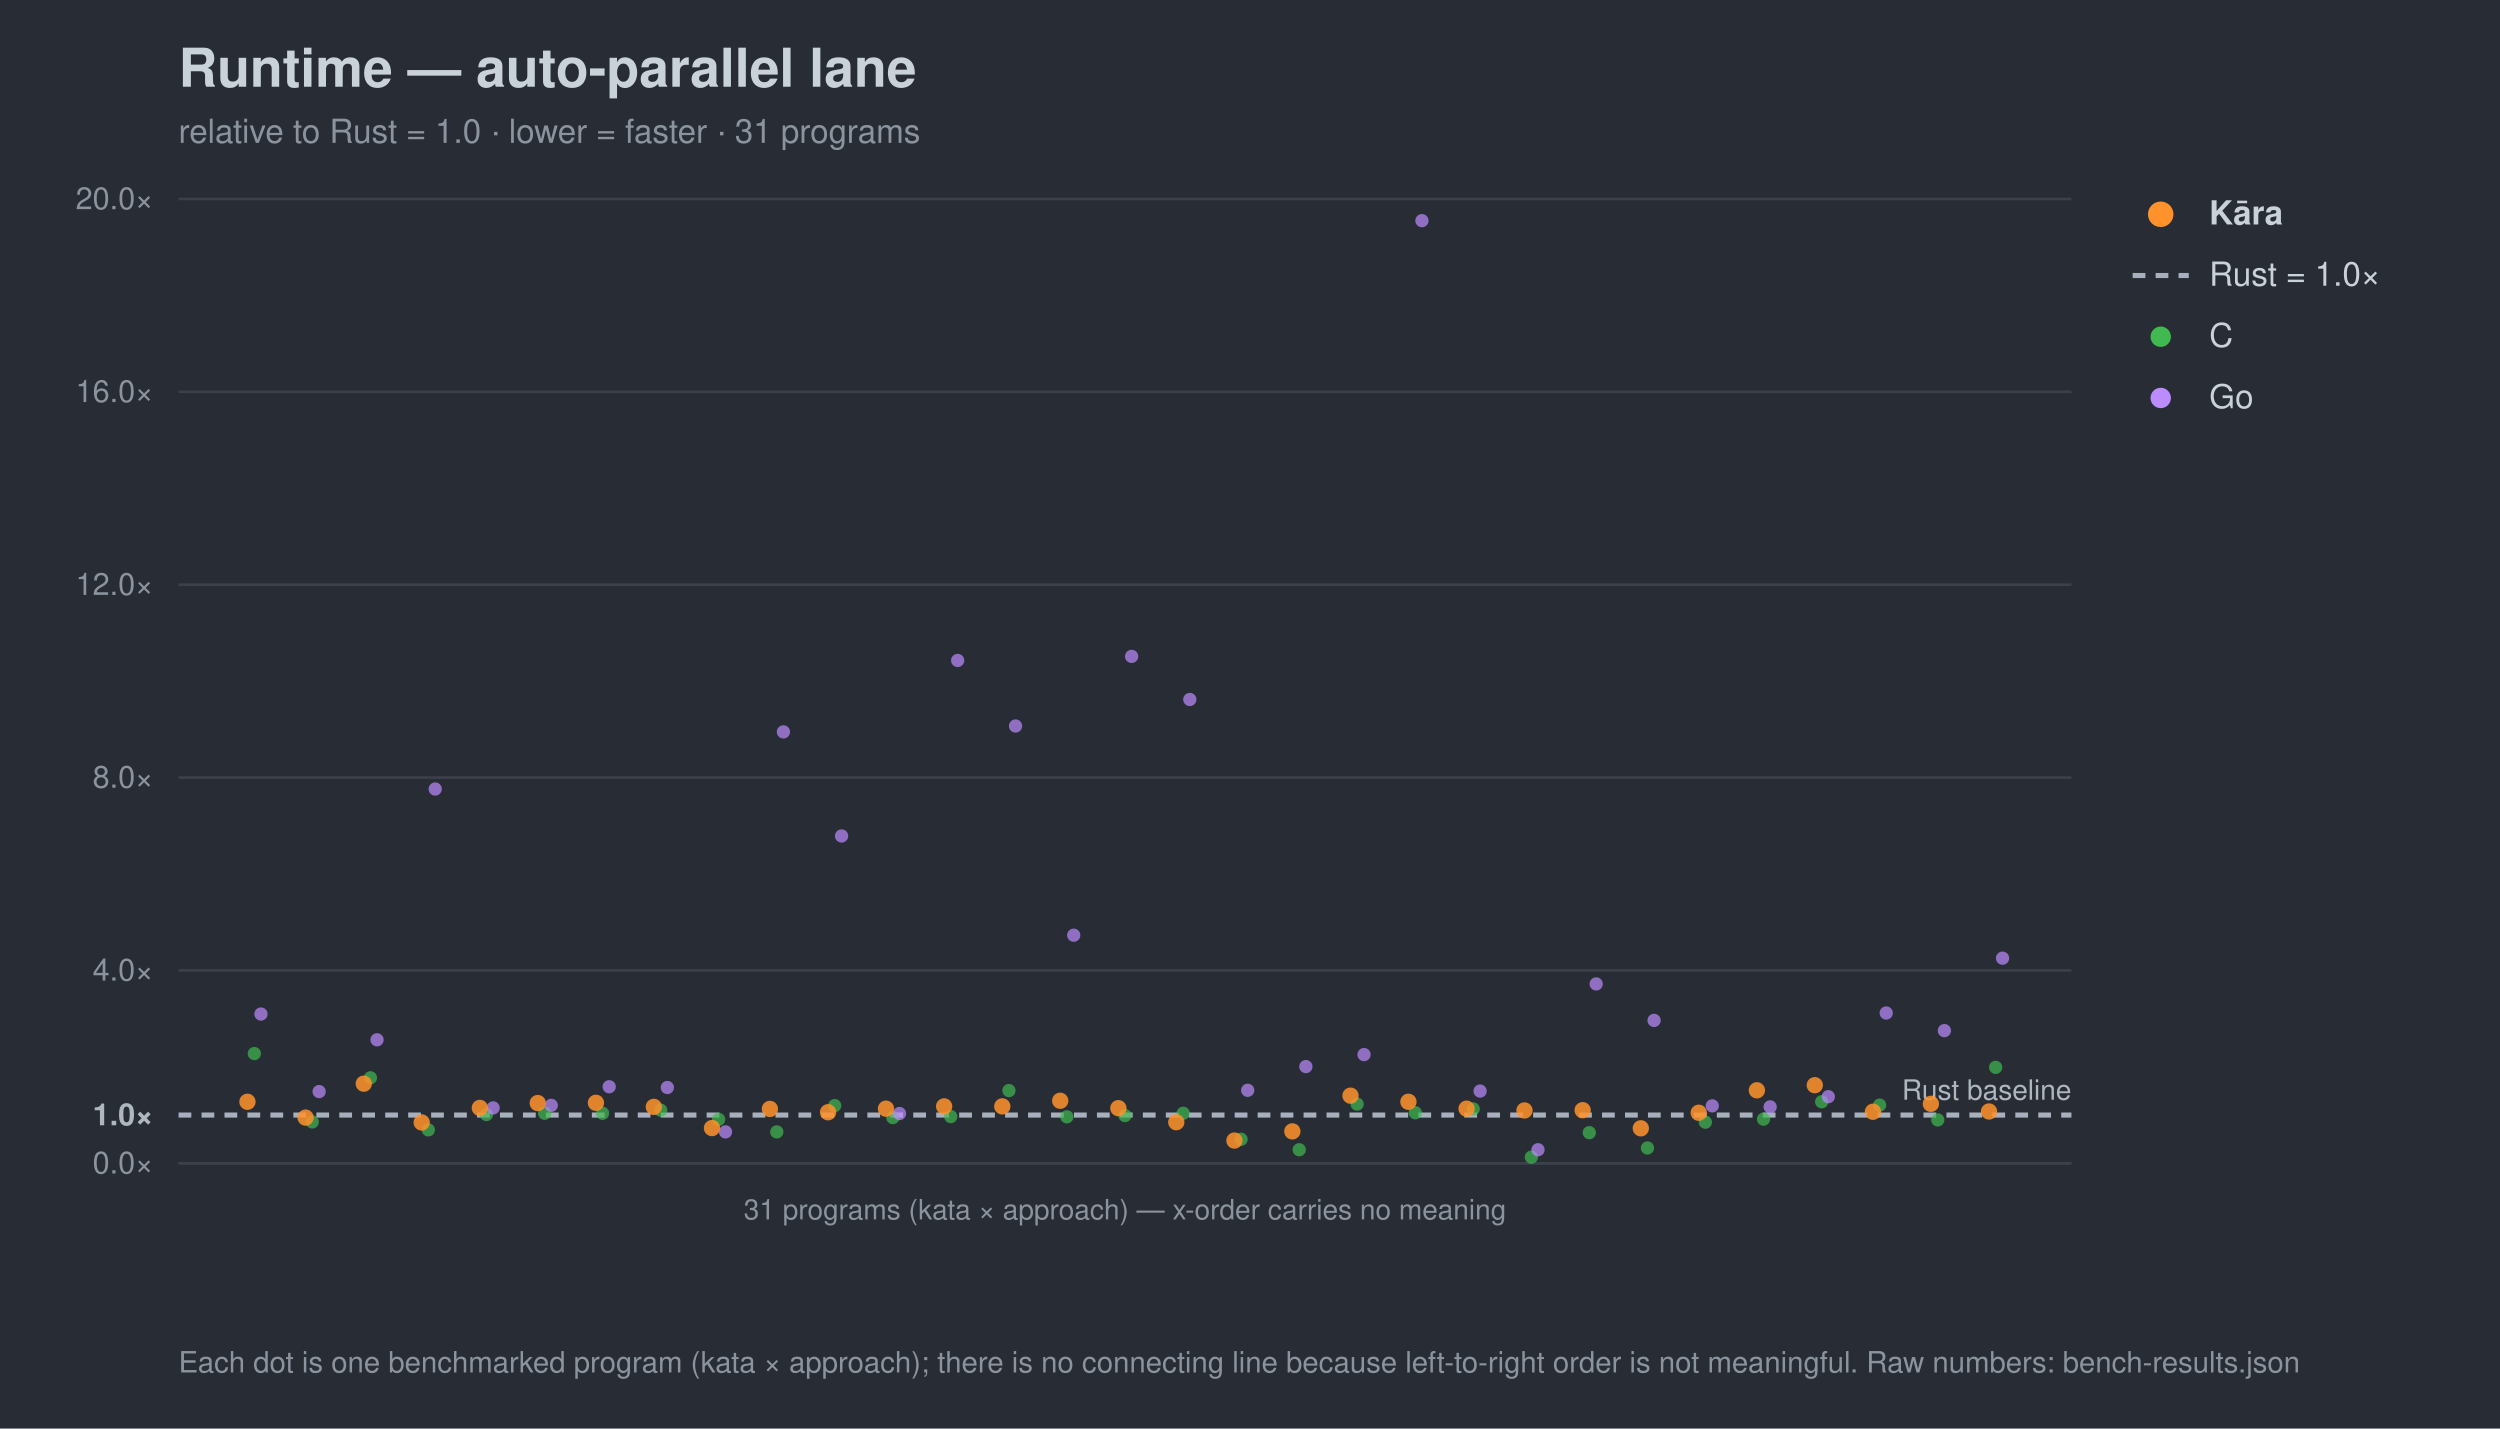
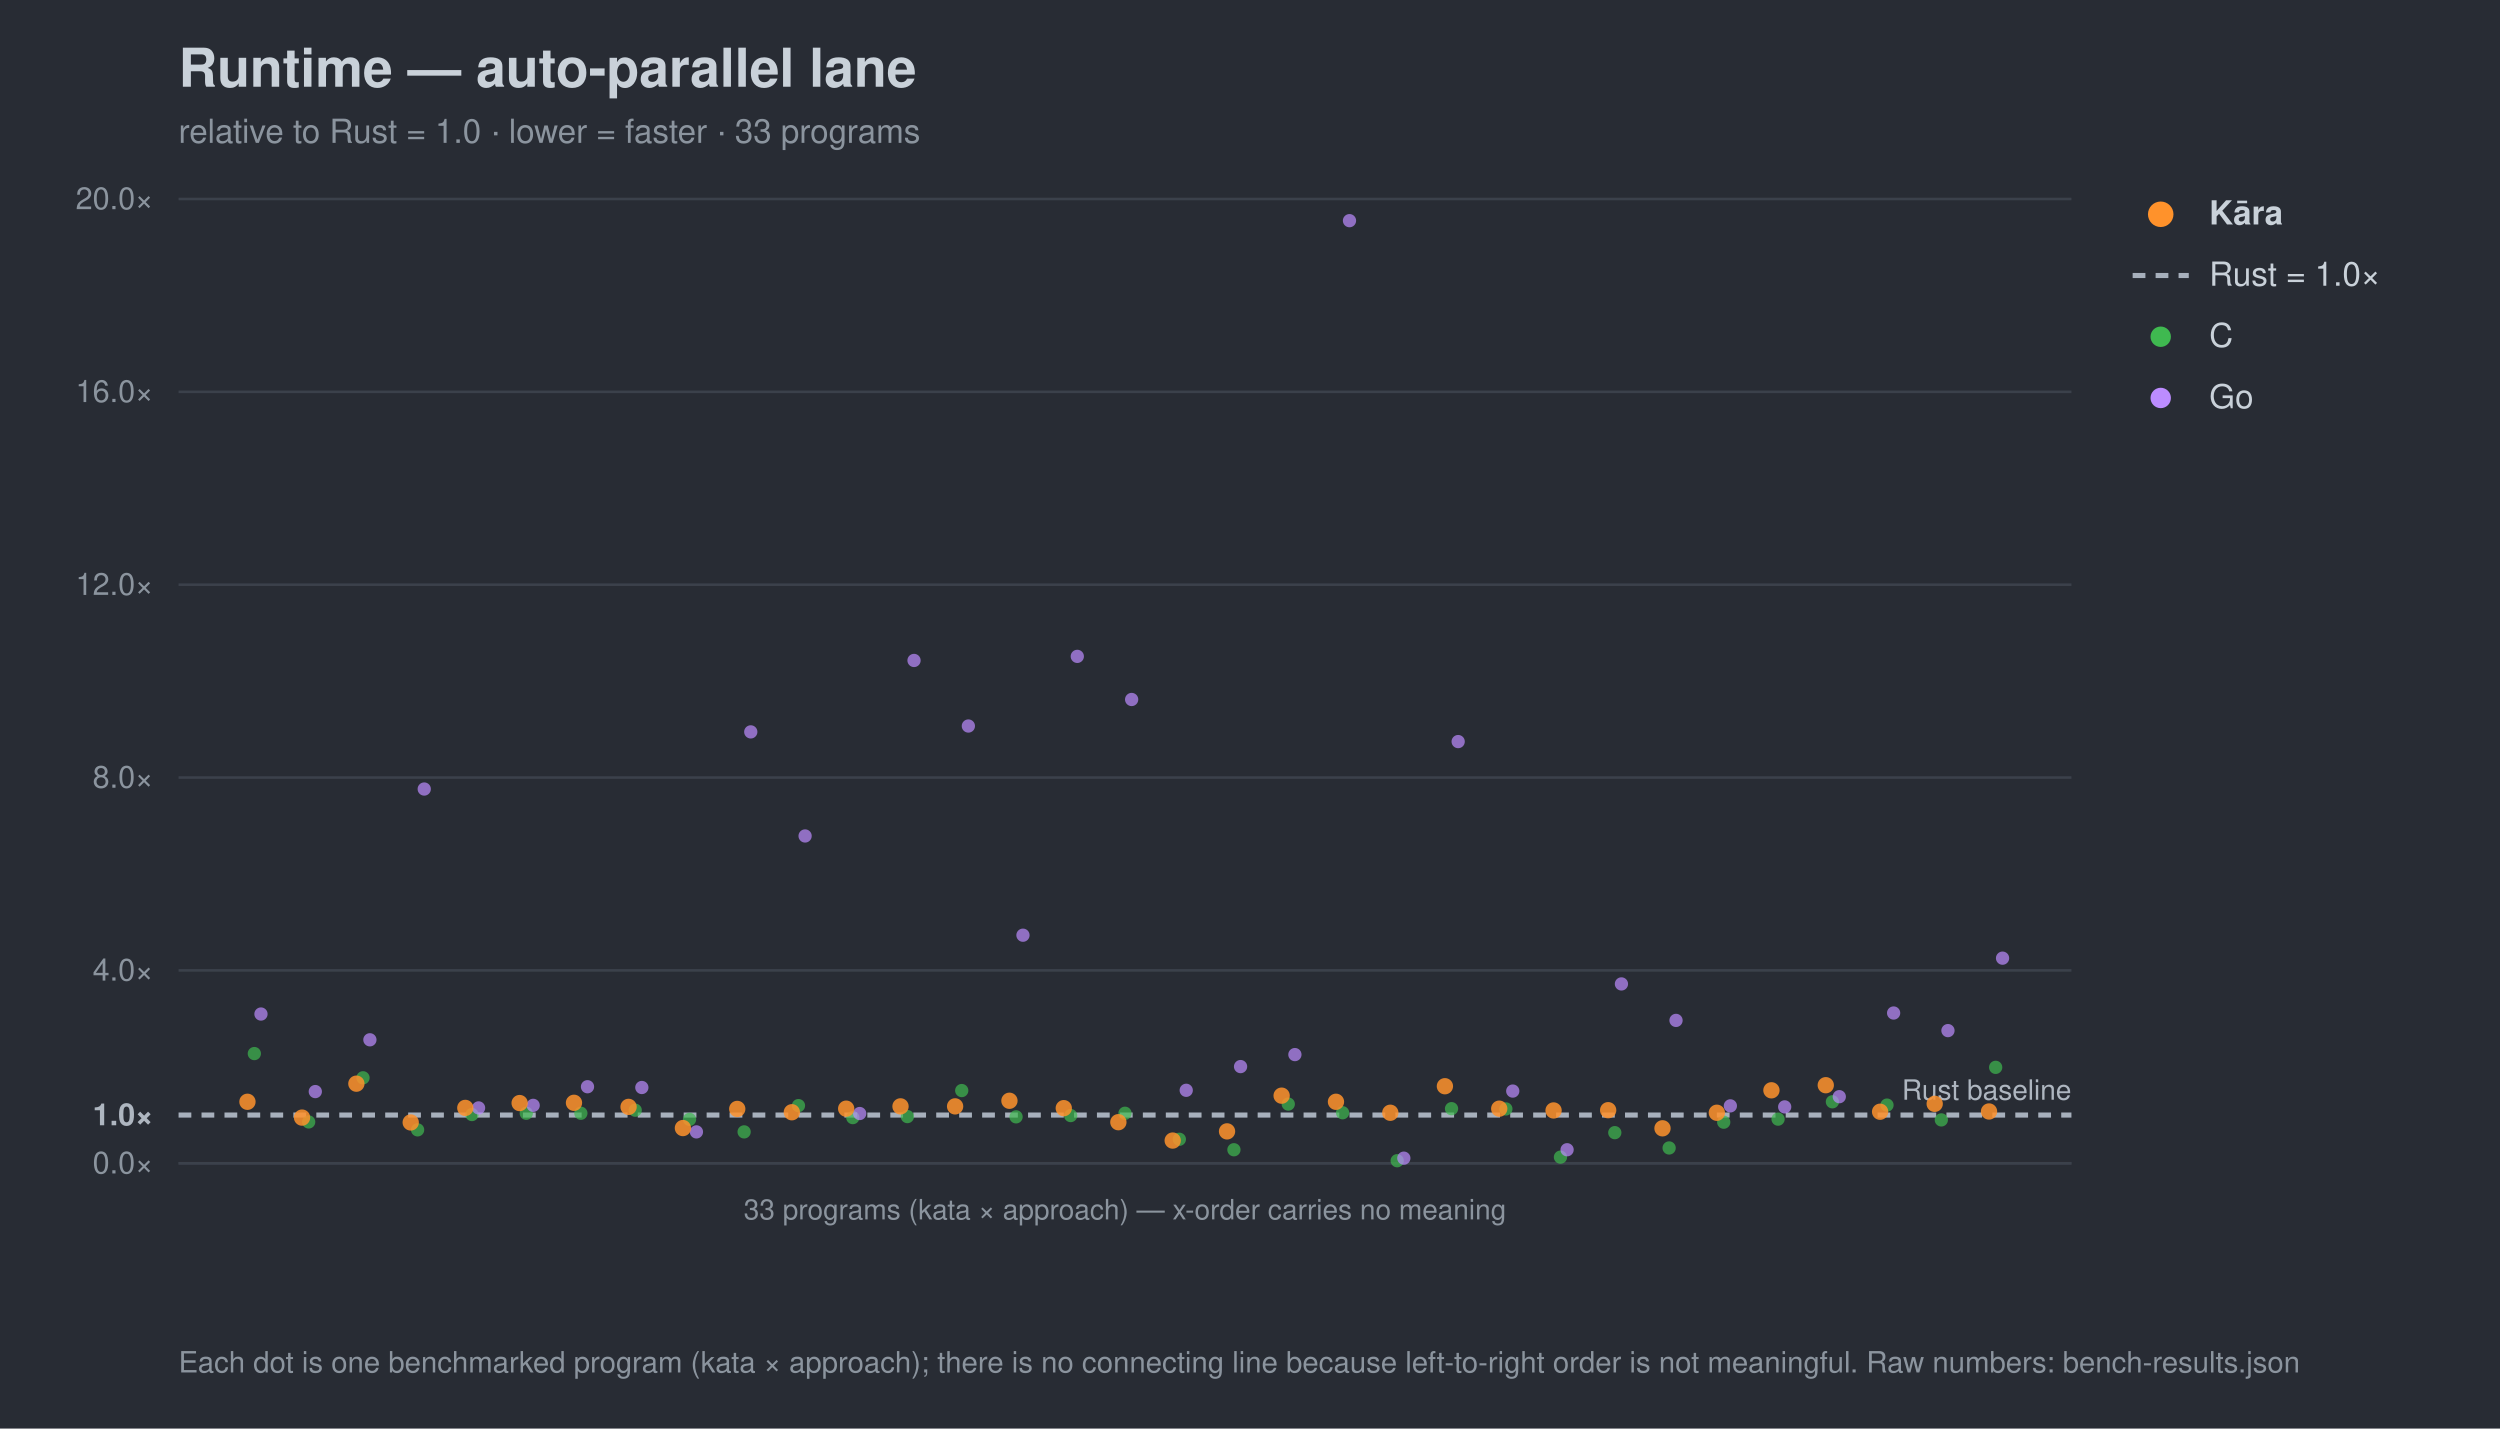
<svg xmlns="http://www.w3.org/2000/svg" width="980" height="560" viewBox="0 0 980 560" font-family="-apple-system,Segoe UI,Helvetica,Arial,sans-serif">
  <rect width="980" height="560" fill="#282c34" />
  <text x="70" y="34" font-size="21" font-weight="700" fill="#c9d1d9">Runtime — auto-parallel lane</text>
-   <text x="70" y="56" font-size="13" fill="#8b949e">relative to Rust = 1.0 · lower = faster · 31 programs</text>
+   <text x="70" y="56" font-size="13" fill="#8b949e">relative to Rust = 1.0 · lower = faster · 33 programs</text>
  <line x1="70" y1="456.0" x2="812" y2="456.0" stroke="#3b414b" stroke-width="1" />
  <text x="60" y="460.0" font-size="12" text-anchor="end" fill="#8b949e">0.0×</text>
  <line x1="70" y1="437.1" x2="812" y2="437.1" stroke="#a7b0bc" stroke-width="2" stroke-dasharray="5 4" />
  <text x="60" y="441.1" font-size="12" text-anchor="end" fill="#aeb6c0" font-weight="700">1.0×</text>
  <line x1="70" y1="380.4" x2="812" y2="380.4" stroke="#3b414b" stroke-width="1" />
  <text x="60" y="384.4" font-size="12" text-anchor="end" fill="#8b949e">4.0×</text>
  <line x1="70" y1="304.8" x2="812" y2="304.8" stroke="#3b414b" stroke-width="1" />
  <text x="60" y="308.8" font-size="12" text-anchor="end" fill="#8b949e">8.0×</text>
  <line x1="70" y1="229.2" x2="812" y2="229.2" stroke="#3b414b" stroke-width="1" />
  <text x="60" y="233.2" font-size="12" text-anchor="end" fill="#8b949e">12.0×</text>
  <line x1="70" y1="153.6" x2="812" y2="153.6" stroke="#3b414b" stroke-width="1" />
  <text x="60" y="157.6" font-size="12" text-anchor="end" fill="#8b949e">16.0×</text>
  <line x1="70" y1="78.0" x2="812" y2="78.0" stroke="#3b414b" stroke-width="1" />
  <text x="60" y="82.0" font-size="12" text-anchor="end" fill="#8b949e">20.0×</text>
  <text x="812" y="431.1" font-size="11" text-anchor="end" fill="#aeb6c0">Rust baseline</text>
  <line x1="70" y1="456" x2="812" y2="456" stroke="#3b414b" />
-   <text x="441.0" y="478" font-size="11" text-anchor="middle" fill="#8b949e">31 programs (kata × approach) — x-order carries no meaning</text>
+   <text x="441.0" y="478" font-size="11" text-anchor="middle" fill="#8b949e">33 programs (kata × approach) — x-order carries no meaning</text>
  <circle cx="99.7" cy="413.0" r="2.6" fill="#3fb950" opacity="0.7" />
-   <circle cx="122.4" cy="439.8" r="2.6" fill="#3fb950" opacity="0.7" />
-   <circle cx="145.2" cy="422.5" r="2.6" fill="#3fb950" opacity="0.7" />
-   <circle cx="167.9" cy="442.9" r="2.6" fill="#3fb950" opacity="0.7" />
-   <circle cx="190.7" cy="436.9" r="2.6" fill="#3fb950" opacity="0.7" />
-   <circle cx="213.5" cy="436.4" r="2.6" fill="#3fb950" opacity="0.7" />
-   <circle cx="236.2" cy="436.4" r="2.6" fill="#3fb950" opacity="0.7" />
-   <circle cx="259.0" cy="435.2" r="2.6" fill="#3fb950" opacity="0.7" />
-   <circle cx="281.7" cy="438.8" r="2.6" fill="#3fb950" opacity="0.7" />
-   <circle cx="304.5" cy="443.7" r="2.6" fill="#3fb950" opacity="0.7" />
-   <circle cx="327.2" cy="433.4" r="2.6" fill="#3fb950" opacity="0.7" />
-   <circle cx="350.0" cy="438.1" r="2.6" fill="#3fb950" opacity="0.7" />
-   <circle cx="372.7" cy="437.7" r="2.6" fill="#3fb950" opacity="0.7" />
-   <circle cx="395.5" cy="427.5" r="2.6" fill="#3fb950" opacity="0.7" />
-   <circle cx="418.2" cy="437.8" r="2.6" fill="#3fb950" opacity="0.7" />
-   <circle cx="441.0" cy="437.3" r="2.6" fill="#3fb950" opacity="0.7" />
-   <circle cx="463.8" cy="436.4" r="2.6" fill="#3fb950" opacity="0.7" />
-   <circle cx="486.5" cy="446.6" r="2.6" fill="#3fb950" opacity="0.7" />
-   <circle cx="509.3" cy="450.7" r="2.6" fill="#3fb950" opacity="0.7" />
-   <circle cx="532.0" cy="432.8" r="2.6" fill="#3fb950" opacity="0.7" />
-   <circle cx="554.8" cy="436.2" r="2.6" fill="#3fb950" opacity="0.7" />
-   <circle cx="577.5" cy="434.7" r="2.6" fill="#3fb950" opacity="0.7" />
-   <circle cx="600.3" cy="453.6" r="2.6" fill="#3fb950" opacity="0.7" />
-   <circle cx="623.0" cy="444.0" r="2.6" fill="#3fb950" opacity="0.7" />
-   <circle cx="645.8" cy="450.0" r="2.6" fill="#3fb950" opacity="0.7" />
-   <circle cx="668.5" cy="439.9" r="2.6" fill="#3fb950" opacity="0.7" />
-   <circle cx="691.3" cy="438.7" r="2.6" fill="#3fb950" opacity="0.7" />
-   <circle cx="714.1" cy="431.9" r="2.6" fill="#3fb950" opacity="0.7" />
-   <circle cx="736.8" cy="433.2" r="2.6" fill="#3fb950" opacity="0.7" />
-   <circle cx="759.6" cy="439.0" r="2.6" fill="#3fb950" opacity="0.7" />
+   <circle cx="121.0" cy="439.8" r="2.6" fill="#3fb950" opacity="0.7" />
+   <circle cx="142.3" cy="422.5" r="2.6" fill="#3fb950" opacity="0.7" />
+   <circle cx="163.7" cy="442.9" r="2.6" fill="#3fb950" opacity="0.7" />
+   <circle cx="185.0" cy="436.9" r="2.6" fill="#3fb950" opacity="0.7" />
+   <circle cx="206.3" cy="436.4" r="2.6" fill="#3fb950" opacity="0.7" />
+   <circle cx="227.7" cy="436.4" r="2.6" fill="#3fb950" opacity="0.7" />
+   <circle cx="249.0" cy="435.2" r="2.6" fill="#3fb950" opacity="0.7" />
+   <circle cx="270.3" cy="438.8" r="2.6" fill="#3fb950" opacity="0.7" />
+   <circle cx="291.7" cy="443.7" r="2.6" fill="#3fb950" opacity="0.7" />
+   <circle cx="313.0" cy="433.4" r="2.6" fill="#3fb950" opacity="0.7" />
+   <circle cx="334.3" cy="438.1" r="2.6" fill="#3fb950" opacity="0.7" />
+   <circle cx="355.7" cy="437.7" r="2.6" fill="#3fb950" opacity="0.7" />
+   <circle cx="377.0" cy="427.5" r="2.6" fill="#3fb950" opacity="0.7" />
+   <circle cx="398.3" cy="437.8" r="2.6" fill="#3fb950" opacity="0.7" />
+   <circle cx="419.7" cy="437.3" r="2.6" fill="#3fb950" opacity="0.7" />
+   <circle cx="441.0" cy="436.4" r="2.6" fill="#3fb950" opacity="0.7" />
+   <circle cx="462.3" cy="446.6" r="2.6" fill="#3fb950" opacity="0.7" />
+   <circle cx="483.7" cy="450.7" r="2.6" fill="#3fb950" opacity="0.7" />
+   <circle cx="505.0" cy="432.8" r="2.6" fill="#3fb950" opacity="0.7" />
+   <circle cx="526.3" cy="436.2" r="2.6" fill="#3fb950" opacity="0.7" />
+   <circle cx="547.7" cy="455.0" r="2.6" fill="#3fb950" opacity="0.7" />
+   <circle cx="569.0" cy="434.6" r="2.6" fill="#3fb950" opacity="0.7" />
+   <circle cx="590.3" cy="434.7" r="2.6" fill="#3fb950" opacity="0.7" />
+   <circle cx="611.7" cy="453.6" r="2.6" fill="#3fb950" opacity="0.7" />
+   <circle cx="633.0" cy="444.0" r="2.6" fill="#3fb950" opacity="0.7" />
+   <circle cx="654.3" cy="450.0" r="2.6" fill="#3fb950" opacity="0.7" />
+   <circle cx="675.7" cy="439.9" r="2.6" fill="#3fb950" opacity="0.7" />
+   <circle cx="697.0" cy="438.7" r="2.6" fill="#3fb950" opacity="0.7" />
+   <circle cx="718.3" cy="431.9" r="2.6" fill="#3fb950" opacity="0.7" />
+   <circle cx="739.7" cy="433.2" r="2.6" fill="#3fb950" opacity="0.7" />
+   <circle cx="761.0" cy="439.0" r="2.6" fill="#3fb950" opacity="0.7" />
  <circle cx="782.3" cy="418.4" r="2.6" fill="#3fb950" opacity="0.7" />
  <circle cx="102.3" cy="397.5" r="2.6" fill="#bc8cff" opacity="0.7" />
-   <circle cx="125.1" cy="427.9" r="2.6" fill="#bc8cff" opacity="0.7" />
-   <circle cx="147.8" cy="407.6" r="2.6" fill="#bc8cff" opacity="0.7" />
-   <circle cx="170.6" cy="309.3" r="2.6" fill="#bc8cff" opacity="0.7" />
-   <circle cx="193.3" cy="434.3" r="2.6" fill="#bc8cff" opacity="0.7" />
-   <circle cx="216.1" cy="433.3" r="2.6" fill="#bc8cff" opacity="0.7" />
-   <circle cx="238.8" cy="426.0" r="2.6" fill="#bc8cff" opacity="0.7" />
-   <circle cx="261.6" cy="426.3" r="2.6" fill="#bc8cff" opacity="0.7" />
-   <circle cx="284.4" cy="443.7" r="2.6" fill="#bc8cff" opacity="0.7" />
-   <circle cx="307.1" cy="286.9" r="2.6" fill="#bc8cff" opacity="0.7" />
-   <circle cx="329.9" cy="327.7" r="2.6" fill="#bc8cff" opacity="0.7" />
-   <circle cx="352.6" cy="436.5" r="2.6" fill="#bc8cff" opacity="0.7" />
-   <circle cx="375.4" cy="258.9" r="2.6" fill="#bc8cff" opacity="0.7" />
-   <circle cx="398.1" cy="284.6" r="2.6" fill="#bc8cff" opacity="0.7" />
-   <circle cx="420.9" cy="366.6" r="2.6" fill="#bc8cff" opacity="0.7" />
-   <circle cx="443.6" cy="257.3" r="2.6" fill="#bc8cff" opacity="0.7" />
-   <circle cx="466.4" cy="274.2" r="2.6" fill="#bc8cff" opacity="0.7" />
-   <circle cx="489.1" cy="427.4" r="2.6" fill="#bc8cff" opacity="0.7" />
-   <circle cx="511.9" cy="418.1" r="2.6" fill="#bc8cff" opacity="0.7" />
-   <circle cx="534.7" cy="413.4" r="2.6" fill="#bc8cff" opacity="0.7" />
-   <circle cx="557.4" cy="86.5" r="2.6" fill="#bc8cff" opacity="0.7" />
-   <circle cx="580.2" cy="427.7" r="2.6" fill="#bc8cff" opacity="0.7" />
-   <circle cx="602.9" cy="450.7" r="2.6" fill="#bc8cff" opacity="0.7" />
-   <circle cx="625.7" cy="385.7" r="2.6" fill="#bc8cff" opacity="0.7" />
-   <circle cx="648.4" cy="400.0" r="2.6" fill="#bc8cff" opacity="0.7" />
-   <circle cx="671.2" cy="433.5" r="2.6" fill="#bc8cff" opacity="0.7" />
-   <circle cx="693.9" cy="433.9" r="2.6" fill="#bc8cff" opacity="0.7" />
-   <circle cx="716.7" cy="429.9" r="2.6" fill="#bc8cff" opacity="0.7" />
-   <circle cx="739.4" cy="397.1" r="2.6" fill="#bc8cff" opacity="0.7" />
-   <circle cx="762.2" cy="404.0" r="2.6" fill="#bc8cff" opacity="0.7" />
+   <circle cx="123.6" cy="427.9" r="2.6" fill="#bc8cff" opacity="0.7" />
+   <circle cx="145.0" cy="407.6" r="2.6" fill="#bc8cff" opacity="0.7" />
+   <circle cx="166.3" cy="309.3" r="2.6" fill="#bc8cff" opacity="0.7" />
+   <circle cx="187.6" cy="434.3" r="2.6" fill="#bc8cff" opacity="0.7" />
+   <circle cx="209.0" cy="433.3" r="2.6" fill="#bc8cff" opacity="0.7" />
+   <circle cx="230.3" cy="426.0" r="2.6" fill="#bc8cff" opacity="0.7" />
+   <circle cx="251.6" cy="426.3" r="2.6" fill="#bc8cff" opacity="0.7" />
+   <circle cx="273.0" cy="443.7" r="2.6" fill="#bc8cff" opacity="0.7" />
+   <circle cx="294.3" cy="286.9" r="2.6" fill="#bc8cff" opacity="0.7" />
+   <circle cx="315.6" cy="327.7" r="2.6" fill="#bc8cff" opacity="0.7" />
+   <circle cx="337.0" cy="436.5" r="2.6" fill="#bc8cff" opacity="0.7" />
+   <circle cx="358.3" cy="258.9" r="2.6" fill="#bc8cff" opacity="0.7" />
+   <circle cx="379.6" cy="284.6" r="2.6" fill="#bc8cff" opacity="0.7" />
+   <circle cx="401.0" cy="366.6" r="2.6" fill="#bc8cff" opacity="0.7" />
+   <circle cx="422.3" cy="257.3" r="2.6" fill="#bc8cff" opacity="0.7" />
+   <circle cx="443.6" cy="274.2" r="2.6" fill="#bc8cff" opacity="0.7" />
+   <circle cx="465.0" cy="427.4" r="2.6" fill="#bc8cff" opacity="0.7" />
+   <circle cx="486.3" cy="418.1" r="2.6" fill="#bc8cff" opacity="0.7" />
+   <circle cx="507.6" cy="413.4" r="2.6" fill="#bc8cff" opacity="0.7" />
+   <circle cx="529.0" cy="86.5" r="2.6" fill="#bc8cff" opacity="0.7" />
+   <circle cx="550.3" cy="454.0" r="2.6" fill="#bc8cff" opacity="0.7" />
+   <circle cx="571.6" cy="290.7" r="2.6" fill="#bc8cff" opacity="0.7" />
+   <circle cx="593.0" cy="427.7" r="2.6" fill="#bc8cff" opacity="0.7" />
+   <circle cx="614.3" cy="450.7" r="2.6" fill="#bc8cff" opacity="0.7" />
+   <circle cx="635.6" cy="385.7" r="2.6" fill="#bc8cff" opacity="0.7" />
+   <circle cx="657.0" cy="400.0" r="2.6" fill="#bc8cff" opacity="0.7" />
+   <circle cx="678.3" cy="433.5" r="2.6" fill="#bc8cff" opacity="0.7" />
+   <circle cx="699.6" cy="433.9" r="2.6" fill="#bc8cff" opacity="0.7" />
+   <circle cx="721.0" cy="429.9" r="2.6" fill="#bc8cff" opacity="0.7" />
+   <circle cx="742.3" cy="397.1" r="2.6" fill="#bc8cff" opacity="0.7" />
+   <circle cx="763.6" cy="404.0" r="2.6" fill="#bc8cff" opacity="0.7" />
  <circle cx="785.0" cy="375.6" r="2.6" fill="#bc8cff" opacity="0.7" />
  <circle cx="97.0" cy="431.9" r="3.2" fill="#ff922b" opacity="0.85" />
-   <circle cx="119.8" cy="438.1" r="3.2" fill="#ff922b" opacity="0.85" />
-   <circle cx="142.6" cy="424.8" r="3.2" fill="#ff922b" opacity="0.85" />
-   <circle cx="165.3" cy="440.0" r="3.2" fill="#ff922b" opacity="0.85" />
-   <circle cx="188.1" cy="434.3" r="3.2" fill="#ff922b" opacity="0.85" />
-   <circle cx="210.8" cy="432.4" r="3.2" fill="#ff922b" opacity="0.85" />
-   <circle cx="233.6" cy="432.3" r="3.2" fill="#ff922b" opacity="0.85" />
-   <circle cx="256.3" cy="433.9" r="3.2" fill="#ff922b" opacity="0.85" />
-   <circle cx="279.1" cy="442.2" r="3.2" fill="#ff922b" opacity="0.85" />
-   <circle cx="301.8" cy="434.7" r="3.2" fill="#ff922b" opacity="0.85" />
-   <circle cx="324.6" cy="436.0" r="3.2" fill="#ff922b" opacity="0.85" />
-   <circle cx="347.3" cy="434.6" r="3.2" fill="#ff922b" opacity="0.85" />
-   <circle cx="370.1" cy="433.7" r="3.2" fill="#ff922b" opacity="0.85" />
-   <circle cx="392.9" cy="433.7" r="3.2" fill="#ff922b" opacity="0.85" />
-   <circle cx="415.6" cy="431.5" r="3.2" fill="#ff922b" opacity="0.85" />
-   <circle cx="438.4" cy="434.4" r="3.2" fill="#ff922b" opacity="0.85" />
-   <circle cx="461.1" cy="439.9" r="3.2" fill="#ff922b" opacity="0.85" />
-   <circle cx="483.9" cy="447.1" r="3.2" fill="#ff922b" opacity="0.85" />
-   <circle cx="506.6" cy="443.5" r="3.2" fill="#ff922b" opacity="0.85" />
-   <circle cx="529.4" cy="429.5" r="3.2" fill="#ff922b" opacity="0.85" />
-   <circle cx="552.1" cy="431.9" r="3.2" fill="#ff922b" opacity="0.85" />
-   <circle cx="574.9" cy="434.6" r="3.2" fill="#ff922b" opacity="0.85" />
-   <circle cx="597.6" cy="435.3" r="3.2" fill="#ff922b" opacity="0.85" />
-   <circle cx="620.4" cy="435.2" r="3.2" fill="#ff922b" opacity="0.85" />
-   <circle cx="643.2" cy="442.3" r="3.2" fill="#ff922b" opacity="0.85" />
-   <circle cx="665.9" cy="436.2" r="3.2" fill="#ff922b" opacity="0.85" />
-   <circle cx="688.7" cy="427.4" r="3.2" fill="#ff922b" opacity="0.85" />
-   <circle cx="711.4" cy="425.4" r="3.2" fill="#ff922b" opacity="0.85" />
-   <circle cx="734.2" cy="435.8" r="3.2" fill="#ff922b" opacity="0.85" />
-   <circle cx="756.9" cy="432.7" r="3.2" fill="#ff922b" opacity="0.85" />
+   <circle cx="118.4" cy="438.1" r="3.2" fill="#ff922b" opacity="0.85" />
+   <circle cx="139.7" cy="424.8" r="3.2" fill="#ff922b" opacity="0.85" />
+   <circle cx="161.0" cy="440.0" r="3.2" fill="#ff922b" opacity="0.85" />
+   <circle cx="182.4" cy="434.3" r="3.2" fill="#ff922b" opacity="0.85" />
+   <circle cx="203.7" cy="432.4" r="3.2" fill="#ff922b" opacity="0.85" />
+   <circle cx="225.0" cy="432.3" r="3.2" fill="#ff922b" opacity="0.85" />
+   <circle cx="246.4" cy="433.9" r="3.2" fill="#ff922b" opacity="0.85" />
+   <circle cx="267.7" cy="442.2" r="3.2" fill="#ff922b" opacity="0.85" />
+   <circle cx="289.0" cy="434.7" r="3.2" fill="#ff922b" opacity="0.85" />
+   <circle cx="310.4" cy="436.0" r="3.2" fill="#ff922b" opacity="0.85" />
+   <circle cx="331.7" cy="434.6" r="3.2" fill="#ff922b" opacity="0.85" />
+   <circle cx="353.0" cy="433.7" r="3.2" fill="#ff922b" opacity="0.85" />
+   <circle cx="374.4" cy="433.7" r="3.2" fill="#ff922b" opacity="0.85" />
+   <circle cx="395.7" cy="431.5" r="3.2" fill="#ff922b" opacity="0.85" />
+   <circle cx="417.0" cy="434.4" r="3.2" fill="#ff922b" opacity="0.85" />
+   <circle cx="438.4" cy="439.9" r="3.2" fill="#ff922b" opacity="0.85" />
+   <circle cx="459.7" cy="447.1" r="3.2" fill="#ff922b" opacity="0.85" />
+   <circle cx="481.0" cy="443.5" r="3.2" fill="#ff922b" opacity="0.85" />
+   <circle cx="502.4" cy="429.5" r="3.2" fill="#ff922b" opacity="0.85" />
+   <circle cx="523.7" cy="431.9" r="3.2" fill="#ff922b" opacity="0.85" />
+   <circle cx="545.0" cy="436.2" r="3.2" fill="#ff922b" opacity="0.85" />
+   <circle cx="566.4" cy="425.8" r="3.2" fill="#ff922b" opacity="0.85" />
+   <circle cx="587.7" cy="434.6" r="3.2" fill="#ff922b" opacity="0.85" />
+   <circle cx="609.0" cy="435.3" r="3.2" fill="#ff922b" opacity="0.85" />
+   <circle cx="630.4" cy="435.2" r="3.2" fill="#ff922b" opacity="0.85" />
+   <circle cx="651.7" cy="442.3" r="3.2" fill="#ff922b" opacity="0.85" />
+   <circle cx="673.0" cy="436.2" r="3.2" fill="#ff922b" opacity="0.85" />
+   <circle cx="694.4" cy="427.4" r="3.2" fill="#ff922b" opacity="0.85" />
+   <circle cx="715.7" cy="425.4" r="3.2" fill="#ff922b" opacity="0.85" />
+   <circle cx="737.0" cy="435.8" r="3.2" fill="#ff922b" opacity="0.85" />
+   <circle cx="758.4" cy="432.7" r="3.2" fill="#ff922b" opacity="0.85" />
  <circle cx="779.7" cy="435.7" r="3.2" fill="#ff922b" opacity="0.85" />
  <circle cx="847" cy="84" r="5" fill="#ff922b" />
  <text x="866" y="88" font-size="13" fill="#c9d1d9" font-weight="700">Kāra</text>
  <line x1="836" y1="108" x2="858" y2="108" stroke="#a7b0bc" stroke-width="2" stroke-dasharray="5 4" />
  <text x="866" y="112" font-size="13" fill="#c9d1d9" font-weight="400">Rust = 1.0×</text>
  <circle cx="847" cy="132" r="4" fill="#3fb950" />
  <text x="866" y="136" font-size="13" fill="#c9d1d9" font-weight="400">C</text>
  <circle cx="847" cy="156" r="4" fill="#bc8cff" />
  <text x="866" y="160" font-size="13" fill="#c9d1d9" font-weight="400">Go</text>
  <text x="70" y="538" font-size="11.5" fill="#8b949e">Each dot is one benchmarked program (kata × approach); there is no connecting line because left-to-right order is not meaningful. Raw numbers: bench-results.json</text>
</svg>
